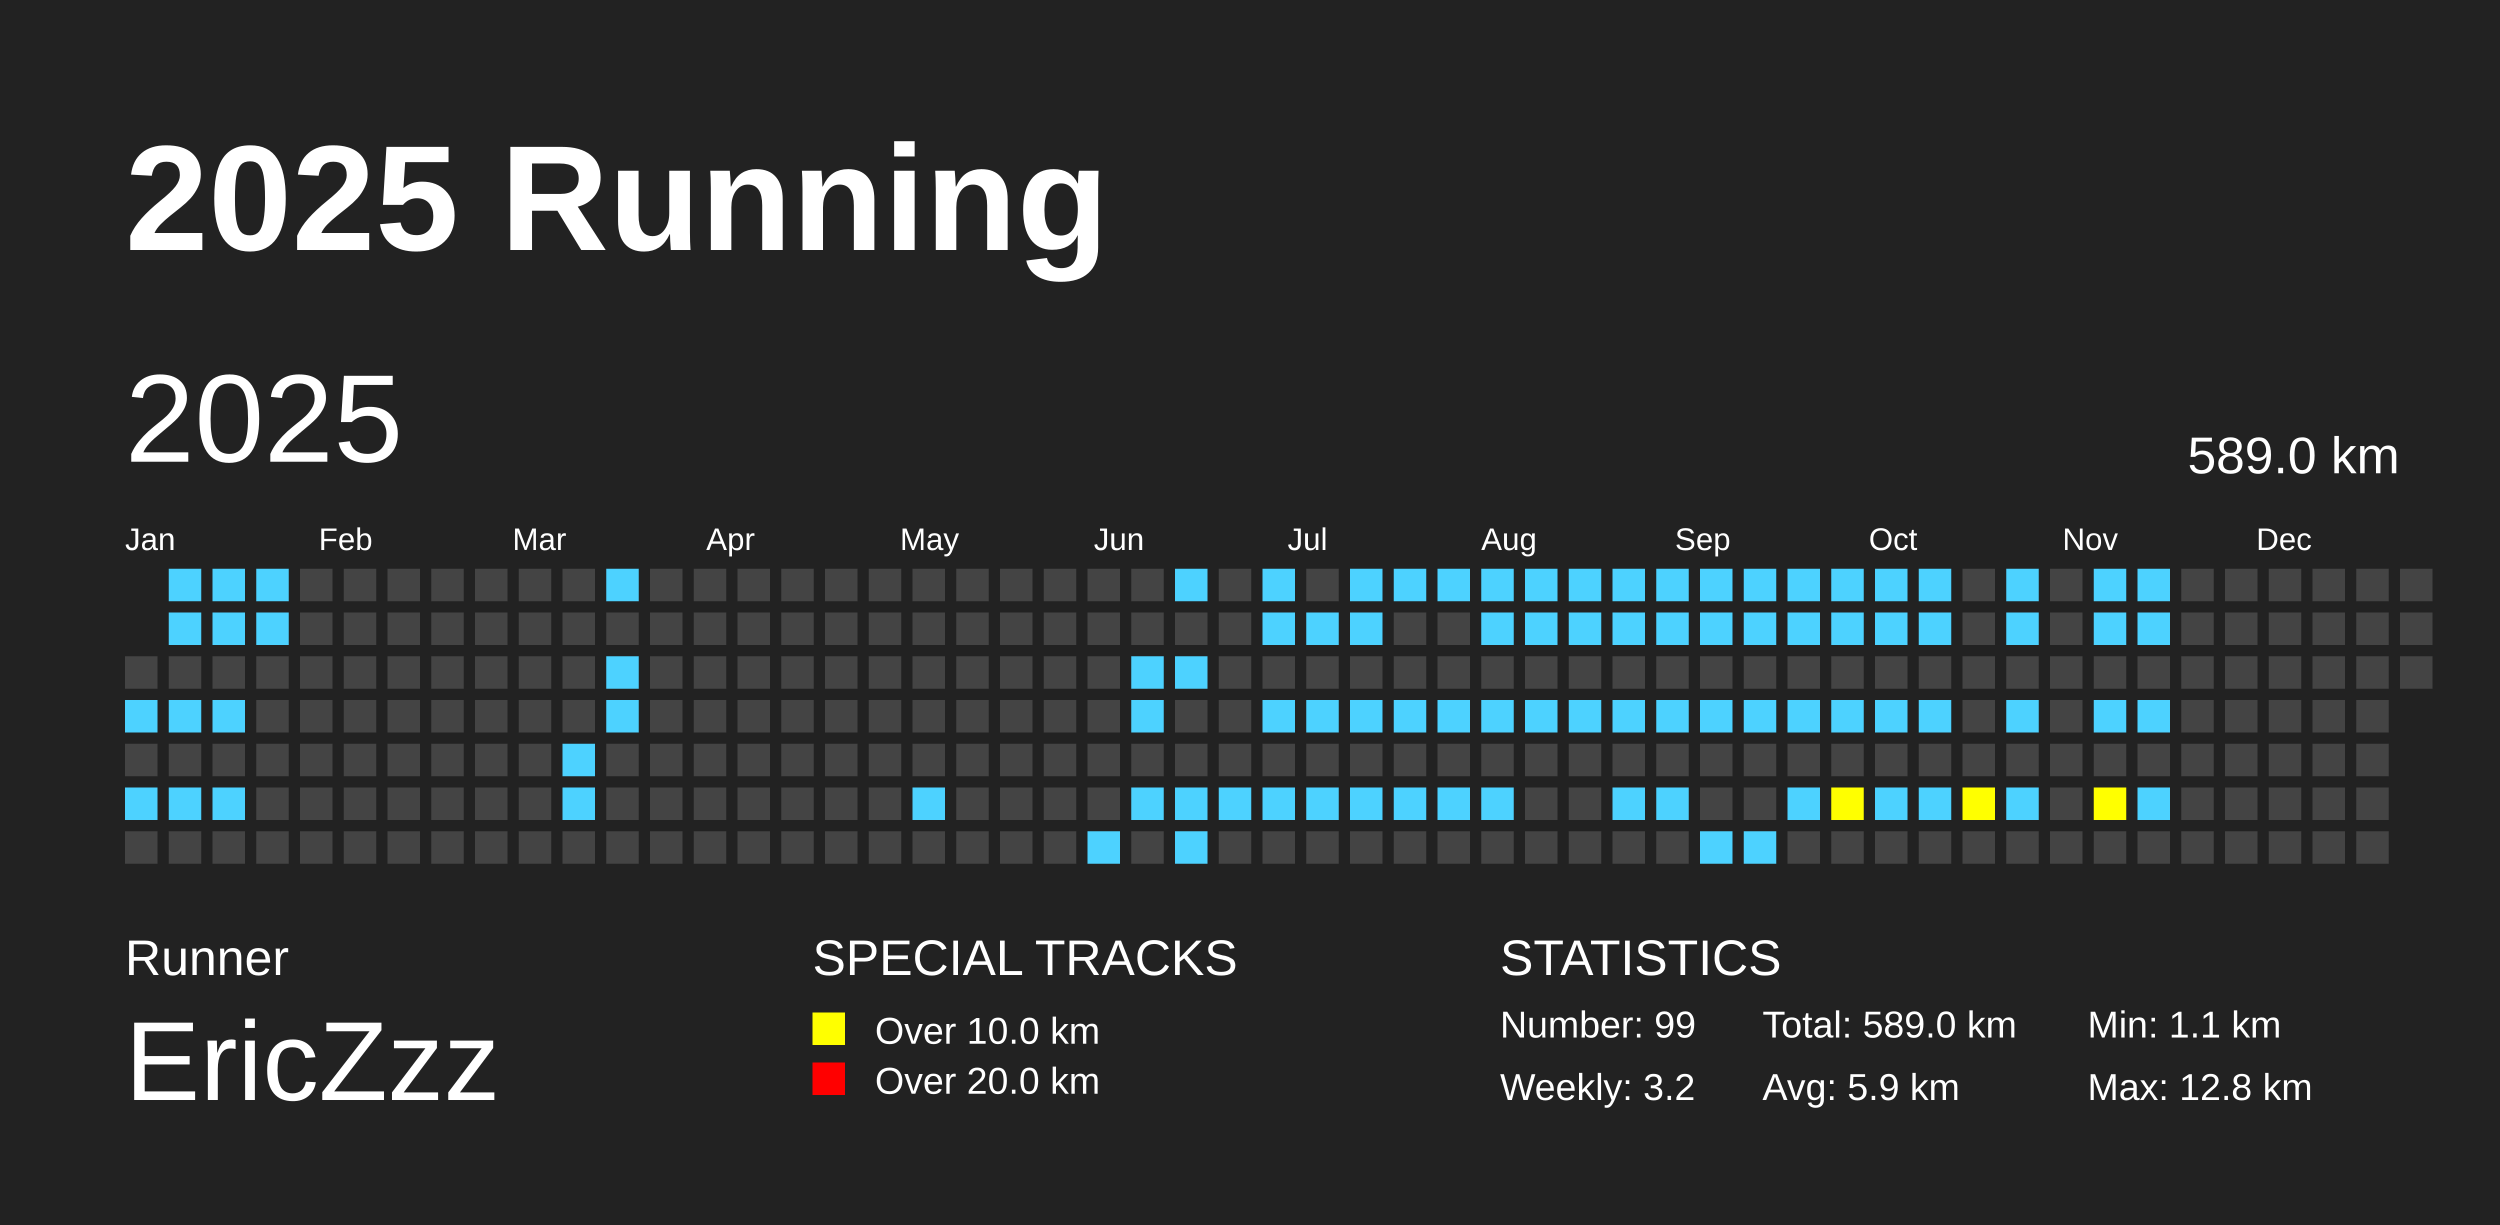
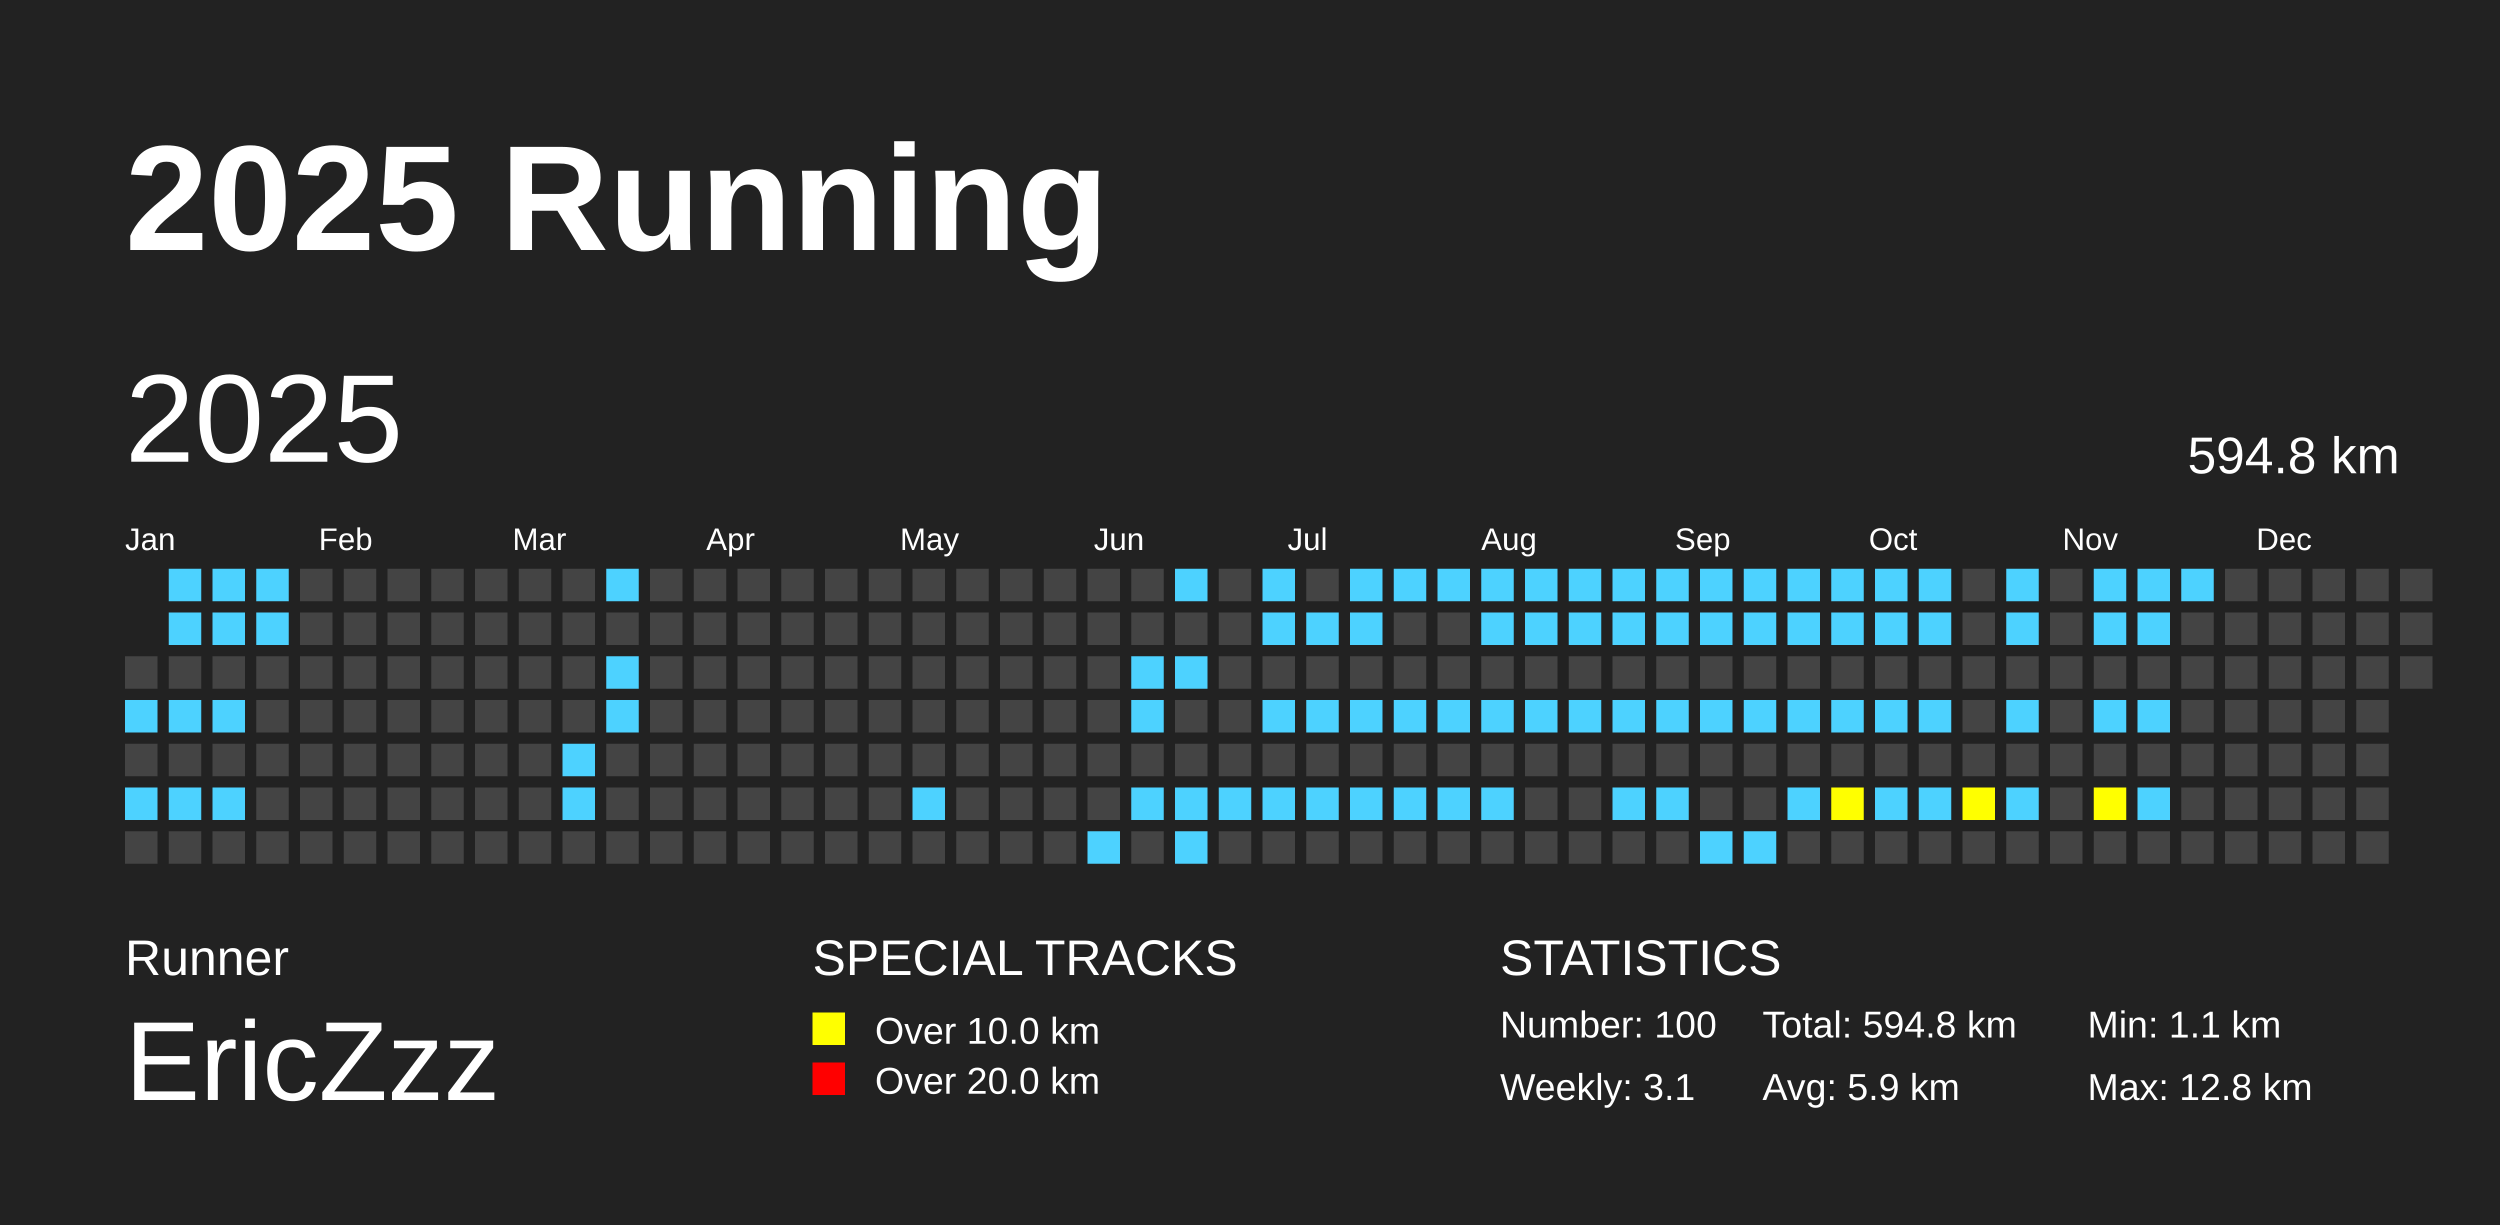
<svg xmlns="http://www.w3.org/2000/svg" baseProfile="full" height="98mm" version="1.1" viewBox="0,0,200,98" width="200mm">
  <defs />
  <rect fill="#222222" height="98" width="200" x="0" y="0" />
  <text fill="#FFFFFF" style="font-size:12px; font-family:Arial; font-weight:bold;" x="10" y="20">2025 Running</text>
  <text fill="#FFFFFF" style="font-size:4px; font-family:Arial" x="10" y="78">Runner</text>
  <text fill="#FFFFFF" style="font-size:9px; font-family:Arial" x="10" y="88">EricZzz</text>
  <text fill="#FFFFFF" style="font-size:4px; font-family:Arial" x="65" y="78">SPECIAL TRACKS</text>
  <rect fill="yellow" height="2.6" width="2.6" x="65" y="81" />
  <text fill="#FFFFFF" style="font-size:3px; font-family:Arial" x="70" y="83.5">Over 10.0 km</text>
  <rect fill="red" height="2.6" width="2.6" x="65" y="85" />
  <text fill="#FFFFFF" style="font-size:3px; font-family:Arial" x="70" y="87.5">Over 20.0 km</text>
  <text fill="#FFFFFF" style="font-size:4px; font-family:Arial" x="120" y="78">STATISTICS</text>
-   <text fill="#FFFFFF" style="font-size:3px; font-family:Arial" x="120" y="83">Number: 99</text>
-   <text fill="#FFFFFF" style="font-size:3px; font-family:Arial" x="120" y="88">Weekly: 3.2</text>
-   <text fill="#FFFFFF" style="font-size:3px; font-family:Arial" x="141" y="83">Total: 589.0 km</text>
+   <text fill="#FFFFFF" style="font-size:3px; font-family:Arial" x="120" y="83">Number: 100</text>
+   <text fill="#FFFFFF" style="font-size:3px; font-family:Arial" x="120" y="88">Weekly: 3.1</text>
+   <text fill="#FFFFFF" style="font-size:3px; font-family:Arial" x="141" y="83">Total: 594.8 km</text>
  <text fill="#FFFFFF" style="font-size:3px; font-family:Arial" x="141" y="88">Avg: 5.9 km</text>
  <text fill="#FFFFFF" style="font-size:3px; font-family:Arial" x="167" y="83">Min: 1.1 km</text>
  <text fill="#FFFFFF" style="font-size:3px; font-family:Arial" x="167" y="88">Max: 12.8 km</text>
  <text dominant-baseline="hanging" fill="#FFFFFF" style="font-size:10.0px; font-family:Arial;" x="10" y="30">2025</text>
-   <text dominant-baseline="hanging" fill="#FFFFFF" style="font-size:4.125px; font-family:Arial;" x="175" y="35">589.0 km</text>
+   <text dominant-baseline="hanging" fill="#FFFFFF" style="font-size:4.125px; font-family:Arial;" x="175" y="35">594.8 km</text>
  <text fill="#FFFFFF" style="font-size:2.5px; font-family:Arial" x="10.0" y="44">Jan</text>
  <text fill="#FFFFFF" style="font-size:2.5px; font-family:Arial" x="25.5" y="44">Feb</text>
  <text fill="#FFFFFF" style="font-size:2.5px; font-family:Arial" x="41.0" y="44">Mar</text>
  <text fill="#FFFFFF" style="font-size:2.5px; font-family:Arial" x="56.5" y="44">Apr</text>
  <text fill="#FFFFFF" style="font-size:2.5px; font-family:Arial" x="72.0" y="44">May</text>
  <text fill="#FFFFFF" style="font-size:2.5px; font-family:Arial" x="87.5" y="44">Jun</text>
  <text fill="#FFFFFF" style="font-size:2.5px; font-family:Arial" x="103.0" y="44">Jul</text>
  <text fill="#FFFFFF" style="font-size:2.5px; font-family:Arial" x="118.5" y="44">Aug</text>
  <text fill="#FFFFFF" style="font-size:2.5px; font-family:Arial" x="134.0" y="44">Sep</text>
  <text fill="#FFFFFF" style="font-size:2.5px; font-family:Arial" x="149.5" y="44">Oct</text>
  <text fill="#FFFFFF" style="font-size:2.5px; font-family:Arial" x="165.0" y="44">Nov</text>
  <text fill="#FFFFFF" style="font-size:2.5px; font-family:Arial" x="180.5" y="44">Dec</text>
  <rect fill="#444444" height="2.6" width="2.6" x="10.0" y="52.5" />
  <rect fill="#4DD2FF" height="2.6" width="2.6" x="10.0" y="56.0" />
  <rect fill="#444444" height="2.6" width="2.6" x="10.0" y="59.5" />
  <rect fill="#4DD2FF" height="2.6" width="2.6" x="10.0" y="63.0" />
  <rect fill="#444444" height="2.6" width="2.6" x="10.0" y="66.5" />
  <rect fill="#4DD2FF" height="2.6" width="2.6" x="13.5" y="45.5" />
  <rect fill="#4DD2FF" height="2.6" width="2.6" x="13.5" y="49.0" />
  <rect fill="#444444" height="2.6" width="2.6" x="13.5" y="52.5" />
  <rect fill="#4DD2FF" height="2.6" width="2.6" x="13.5" y="56.0" />
  <rect fill="#444444" height="2.6" width="2.6" x="13.5" y="59.5" />
  <rect fill="#4DD2FF" height="2.6" width="2.6" x="13.5" y="63.0" />
  <rect fill="#444444" height="2.6" width="2.6" x="13.5" y="66.5" />
  <rect fill="#4DD2FF" height="2.6" width="2.6" x="17.0" y="45.5" />
  <rect fill="#4DD2FF" height="2.6" width="2.6" x="17.0" y="49.0" />
  <rect fill="#444444" height="2.6" width="2.6" x="17.0" y="52.5" />
  <rect fill="#4DD2FF" height="2.6" width="2.6" x="17.0" y="56.0" />
  <rect fill="#444444" height="2.6" width="2.6" x="17.0" y="59.5" />
  <rect fill="#4DD2FF" height="2.6" width="2.6" x="17.0" y="63.0" />
  <rect fill="#444444" height="2.6" width="2.6" x="17.0" y="66.5" />
  <rect fill="#4DD2FF" height="2.6" width="2.6" x="20.5" y="45.5" />
  <rect fill="#4DD2FF" height="2.6" width="2.6" x="20.5" y="49.0" />
  <rect fill="#444444" height="2.6" width="2.6" x="20.5" y="52.5" />
  <rect fill="#444444" height="2.6" width="2.6" x="20.5" y="56.0" />
  <rect fill="#444444" height="2.6" width="2.6" x="20.5" y="59.5" />
  <rect fill="#444444" height="2.6" width="2.6" x="20.5" y="63.0" />
  <rect fill="#444444" height="2.6" width="2.6" x="20.5" y="66.5" />
  <rect fill="#444444" height="2.6" width="2.6" x="24.0" y="45.5" />
  <rect fill="#444444" height="2.6" width="2.6" x="24.0" y="49.0" />
  <rect fill="#444444" height="2.6" width="2.6" x="24.0" y="52.5" />
  <rect fill="#444444" height="2.6" width="2.6" x="24.0" y="56.0" />
  <rect fill="#444444" height="2.6" width="2.6" x="24.0" y="59.5" />
  <rect fill="#444444" height="2.6" width="2.6" x="24.0" y="63.0" />
  <rect fill="#444444" height="2.6" width="2.6" x="24.0" y="66.5" />
  <rect fill="#444444" height="2.6" width="2.6" x="27.5" y="45.5" />
  <rect fill="#444444" height="2.6" width="2.6" x="27.5" y="49.0" />
  <rect fill="#444444" height="2.6" width="2.6" x="27.5" y="52.5" />
  <rect fill="#444444" height="2.6" width="2.6" x="27.5" y="56.0" />
  <rect fill="#444444" height="2.6" width="2.6" x="27.5" y="59.5" />
  <rect fill="#444444" height="2.6" width="2.6" x="27.5" y="63.0" />
  <rect fill="#444444" height="2.6" width="2.6" x="27.5" y="66.5" />
  <rect fill="#444444" height="2.6" width="2.6" x="31.0" y="45.5" />
  <rect fill="#444444" height="2.6" width="2.6" x="31.0" y="49.0" />
  <rect fill="#444444" height="2.6" width="2.6" x="31.0" y="52.5" />
  <rect fill="#444444" height="2.6" width="2.6" x="31.0" y="56.0" />
  <rect fill="#444444" height="2.6" width="2.6" x="31.0" y="59.5" />
  <rect fill="#444444" height="2.6" width="2.6" x="31.0" y="63.0" />
  <rect fill="#444444" height="2.6" width="2.6" x="31.0" y="66.5" />
  <rect fill="#444444" height="2.6" width="2.6" x="34.5" y="45.5" />
  <rect fill="#444444" height="2.6" width="2.6" x="34.5" y="49.0" />
  <rect fill="#444444" height="2.6" width="2.6" x="34.5" y="52.5" />
  <rect fill="#444444" height="2.6" width="2.6" x="34.5" y="56.0" />
  <rect fill="#444444" height="2.6" width="2.6" x="34.5" y="59.5" />
  <rect fill="#444444" height="2.6" width="2.6" x="34.5" y="63.0" />
  <rect fill="#444444" height="2.6" width="2.6" x="34.5" y="66.5" />
  <rect fill="#444444" height="2.6" width="2.6" x="38.0" y="45.5" />
  <rect fill="#444444" height="2.6" width="2.6" x="38.0" y="49.0" />
  <rect fill="#444444" height="2.6" width="2.6" x="38.0" y="52.5" />
  <rect fill="#444444" height="2.6" width="2.6" x="38.0" y="56.0" />
  <rect fill="#444444" height="2.6" width="2.6" x="38.0" y="59.5" />
  <rect fill="#444444" height="2.6" width="2.6" x="38.0" y="63.0" />
  <rect fill="#444444" height="2.6" width="2.6" x="38.0" y="66.5" />
  <rect fill="#444444" height="2.6" width="2.6" x="41.5" y="45.5" />
  <rect fill="#444444" height="2.6" width="2.6" x="41.5" y="49.0" />
  <rect fill="#444444" height="2.6" width="2.6" x="41.5" y="52.5" />
  <rect fill="#444444" height="2.6" width="2.6" x="41.5" y="56.0" />
  <rect fill="#444444" height="2.6" width="2.6" x="41.5" y="59.5" />
  <rect fill="#444444" height="2.6" width="2.6" x="41.5" y="63.0" />
  <rect fill="#444444" height="2.6" width="2.6" x="41.5" y="66.5" />
  <rect fill="#444444" height="2.6" width="2.6" x="45.0" y="45.5" />
  <rect fill="#444444" height="2.6" width="2.6" x="45.0" y="49.0" />
  <rect fill="#444444" height="2.6" width="2.6" x="45.0" y="52.5" />
  <rect fill="#444444" height="2.6" width="2.6" x="45.0" y="56.0" />
  <rect fill="#4DD2FF" height="2.6" width="2.6" x="45.0" y="59.5" />
  <rect fill="#4DD2FF" height="2.6" width="2.6" x="45.0" y="63.0" />
  <rect fill="#444444" height="2.6" width="2.6" x="45.0" y="66.5" />
  <rect fill="#4DD2FF" height="2.6" width="2.6" x="48.5" y="45.5" />
  <rect fill="#444444" height="2.6" width="2.6" x="48.5" y="49.0" />
  <rect fill="#4DD2FF" height="2.6" width="2.6" x="48.5" y="52.5" />
  <rect fill="#4DD2FF" height="2.6" width="2.6" x="48.5" y="56.0" />
  <rect fill="#444444" height="2.6" width="2.6" x="48.5" y="59.5" />
  <rect fill="#444444" height="2.6" width="2.6" x="48.5" y="63.0" />
  <rect fill="#444444" height="2.6" width="2.6" x="48.5" y="66.5" />
  <rect fill="#444444" height="2.6" width="2.6" x="52.0" y="45.5" />
  <rect fill="#444444" height="2.6" width="2.6" x="52.0" y="49.0" />
  <rect fill="#444444" height="2.6" width="2.6" x="52.0" y="52.5" />
  <rect fill="#444444" height="2.6" width="2.6" x="52.0" y="56.0" />
  <rect fill="#444444" height="2.6" width="2.6" x="52.0" y="59.5" />
  <rect fill="#444444" height="2.6" width="2.6" x="52.0" y="63.0" />
  <rect fill="#444444" height="2.6" width="2.6" x="52.0" y="66.5" />
  <rect fill="#444444" height="2.6" width="2.6" x="55.5" y="45.5" />
  <rect fill="#444444" height="2.6" width="2.6" x="55.5" y="49.0" />
  <rect fill="#444444" height="2.6" width="2.6" x="55.5" y="52.5" />
  <rect fill="#444444" height="2.6" width="2.6" x="55.5" y="56.0" />
  <rect fill="#444444" height="2.6" width="2.6" x="55.5" y="59.5" />
  <rect fill="#444444" height="2.6" width="2.6" x="55.5" y="63.0" />
  <rect fill="#444444" height="2.6" width="2.6" x="55.5" y="66.5" />
  <rect fill="#444444" height="2.6" width="2.6" x="59.0" y="45.5" />
  <rect fill="#444444" height="2.6" width="2.6" x="59.0" y="49.0" />
  <rect fill="#444444" height="2.6" width="2.6" x="59.0" y="52.5" />
  <rect fill="#444444" height="2.6" width="2.6" x="59.0" y="56.0" />
  <rect fill="#444444" height="2.6" width="2.6" x="59.0" y="59.5" />
  <rect fill="#444444" height="2.6" width="2.6" x="59.0" y="63.0" />
  <rect fill="#444444" height="2.6" width="2.6" x="59.0" y="66.5" />
  <rect fill="#444444" height="2.6" width="2.6" x="62.5" y="45.5" />
  <rect fill="#444444" height="2.6" width="2.6" x="62.5" y="49.0" />
  <rect fill="#444444" height="2.6" width="2.6" x="62.5" y="52.5" />
  <rect fill="#444444" height="2.6" width="2.6" x="62.5" y="56.0" />
  <rect fill="#444444" height="2.6" width="2.6" x="62.5" y="59.5" />
  <rect fill="#444444" height="2.6" width="2.6" x="62.5" y="63.0" />
  <rect fill="#444444" height="2.6" width="2.6" x="62.5" y="66.5" />
  <rect fill="#444444" height="2.6" width="2.6" x="66.0" y="45.5" />
  <rect fill="#444444" height="2.6" width="2.6" x="66.0" y="49.0" />
  <rect fill="#444444" height="2.6" width="2.6" x="66.0" y="52.5" />
  <rect fill="#444444" height="2.6" width="2.6" x="66.0" y="56.0" />
  <rect fill="#444444" height="2.6" width="2.6" x="66.0" y="59.5" />
  <rect fill="#444444" height="2.6" width="2.6" x="66.0" y="63.0" />
  <rect fill="#444444" height="2.6" width="2.6" x="66.0" y="66.5" />
  <rect fill="#444444" height="2.6" width="2.6" x="69.5" y="45.5" />
  <rect fill="#444444" height="2.6" width="2.6" x="69.5" y="49.0" />
  <rect fill="#444444" height="2.6" width="2.6" x="69.5" y="52.5" />
  <rect fill="#444444" height="2.6" width="2.6" x="69.5" y="56.0" />
  <rect fill="#444444" height="2.6" width="2.6" x="69.5" y="59.5" />
  <rect fill="#444444" height="2.6" width="2.6" x="69.5" y="63.0" />
  <rect fill="#444444" height="2.6" width="2.6" x="69.5" y="66.5" />
  <rect fill="#444444" height="2.6" width="2.6" x="73.0" y="45.5" />
  <rect fill="#444444" height="2.6" width="2.6" x="73.0" y="49.0" />
  <rect fill="#444444" height="2.6" width="2.6" x="73.0" y="52.5" />
  <rect fill="#444444" height="2.6" width="2.6" x="73.0" y="56.0" />
  <rect fill="#444444" height="2.6" width="2.6" x="73.0" y="59.5" />
  <rect fill="#4DD2FF" height="2.6" width="2.6" x="73.0" y="63.0" />
  <rect fill="#444444" height="2.6" width="2.6" x="73.0" y="66.5" />
  <rect fill="#444444" height="2.6" width="2.6" x="76.5" y="45.5" />
  <rect fill="#444444" height="2.6" width="2.6" x="76.5" y="49.0" />
  <rect fill="#444444" height="2.6" width="2.6" x="76.5" y="52.5" />
  <rect fill="#444444" height="2.6" width="2.6" x="76.5" y="56.0" />
  <rect fill="#444444" height="2.6" width="2.6" x="76.5" y="59.5" />
  <rect fill="#444444" height="2.6" width="2.6" x="76.5" y="63.0" />
  <rect fill="#444444" height="2.6" width="2.6" x="76.5" y="66.5" />
  <rect fill="#444444" height="2.6" width="2.6" x="80.0" y="45.5" />
  <rect fill="#444444" height="2.6" width="2.6" x="80.0" y="49.0" />
  <rect fill="#444444" height="2.6" width="2.6" x="80.0" y="52.5" />
  <rect fill="#444444" height="2.6" width="2.6" x="80.0" y="56.0" />
  <rect fill="#444444" height="2.6" width="2.6" x="80.0" y="59.5" />
  <rect fill="#444444" height="2.6" width="2.6" x="80.0" y="63.0" />
  <rect fill="#444444" height="2.6" width="2.6" x="80.0" y="66.5" />
  <rect fill="#444444" height="2.6" width="2.6" x="83.5" y="45.5" />
  <rect fill="#444444" height="2.6" width="2.6" x="83.5" y="49.0" />
  <rect fill="#444444" height="2.6" width="2.6" x="83.5" y="52.5" />
  <rect fill="#444444" height="2.6" width="2.6" x="83.5" y="56.0" />
  <rect fill="#444444" height="2.6" width="2.6" x="83.5" y="59.5" />
  <rect fill="#444444" height="2.6" width="2.6" x="83.5" y="63.0" />
  <rect fill="#444444" height="2.6" width="2.6" x="83.5" y="66.5" />
  <rect fill="#444444" height="2.6" width="2.6" x="87.0" y="45.5" />
  <rect fill="#444444" height="2.6" width="2.6" x="87.0" y="49.0" />
  <rect fill="#444444" height="2.6" width="2.6" x="87.0" y="52.5" />
  <rect fill="#444444" height="2.6" width="2.6" x="87.0" y="56.0" />
  <rect fill="#444444" height="2.6" width="2.6" x="87.0" y="59.5" />
  <rect fill="#444444" height="2.6" width="2.6" x="87.0" y="63.0" />
  <rect fill="#4DD2FF" height="2.6" width="2.6" x="87.0" y="66.5" />
  <rect fill="#444444" height="2.6" width="2.6" x="90.5" y="45.5" />
  <rect fill="#444444" height="2.6" width="2.6" x="90.5" y="49.0" />
  <rect fill="#4DD2FF" height="2.6" width="2.6" x="90.5" y="52.5" />
  <rect fill="#4DD2FF" height="2.6" width="2.6" x="90.5" y="56.0" />
  <rect fill="#444444" height="2.6" width="2.6" x="90.5" y="59.5" />
  <rect fill="#4DD2FF" height="2.6" width="2.6" x="90.5" y="63.0" />
  <rect fill="#444444" height="2.6" width="2.6" x="90.5" y="66.5" />
  <rect fill="#4DD2FF" height="2.6" width="2.6" x="94.0" y="45.5" />
  <rect fill="#444444" height="2.6" width="2.6" x="94.0" y="49.0" />
  <rect fill="#4DD2FF" height="2.6" width="2.6" x="94.0" y="52.5" />
  <rect fill="#444444" height="2.6" width="2.6" x="94.0" y="56.0" />
  <rect fill="#444444" height="2.6" width="2.6" x="94.0" y="59.5" />
  <rect fill="#4DD2FF" height="2.6" width="2.6" x="94.0" y="63.0" />
  <rect fill="#4DD2FF" height="2.6" width="2.6" x="94.0" y="66.5" />
  <rect fill="#444444" height="2.6" width="2.6" x="97.5" y="45.5" />
  <rect fill="#444444" height="2.6" width="2.6" x="97.5" y="49.0" />
  <rect fill="#444444" height="2.6" width="2.6" x="97.5" y="52.5" />
  <rect fill="#444444" height="2.6" width="2.6" x="97.5" y="56.0" />
  <rect fill="#444444" height="2.6" width="2.6" x="97.5" y="59.5" />
  <rect fill="#4DD2FF" height="2.6" width="2.6" x="97.5" y="63.0" />
  <rect fill="#444444" height="2.6" width="2.6" x="97.5" y="66.5" />
  <rect fill="#4DD2FF" height="2.6" width="2.6" x="101.0" y="45.5" />
  <rect fill="#4DD2FF" height="2.6" width="2.6" x="101.0" y="49.0" />
  <rect fill="#444444" height="2.6" width="2.6" x="101.0" y="52.5" />
  <rect fill="#4DD2FF" height="2.6" width="2.6" x="101.0" y="56.0" />
  <rect fill="#444444" height="2.6" width="2.6" x="101.0" y="59.5" />
  <rect fill="#4DD2FF" height="2.6" width="2.6" x="101.0" y="63.0" />
  <rect fill="#444444" height="2.6" width="2.6" x="101.0" y="66.5" />
  <rect fill="#444444" height="2.6" width="2.6" x="104.5" y="45.5" />
  <rect fill="#4DD2FF" height="2.6" width="2.6" x="104.5" y="49.0" />
  <rect fill="#444444" height="2.6" width="2.6" x="104.5" y="52.5" />
  <rect fill="#4DD2FF" height="2.6" width="2.6" x="104.5" y="56.0" />
  <rect fill="#444444" height="2.6" width="2.6" x="104.5" y="59.5" />
  <rect fill="#4DD2FF" height="2.6" width="2.6" x="104.5" y="63.0" />
  <rect fill="#444444" height="2.6" width="2.6" x="104.5" y="66.5" />
  <rect fill="#4DD2FF" height="2.6" width="2.6" x="108.0" y="45.5" />
  <rect fill="#4DD2FF" height="2.6" width="2.6" x="108.0" y="49.0" />
  <rect fill="#444444" height="2.6" width="2.6" x="108.0" y="52.5" />
  <rect fill="#4DD2FF" height="2.6" width="2.6" x="108.0" y="56.0" />
  <rect fill="#444444" height="2.6" width="2.6" x="108.0" y="59.5" />
  <rect fill="#4DD2FF" height="2.6" width="2.6" x="108.0" y="63.0" />
  <rect fill="#444444" height="2.6" width="2.6" x="108.0" y="66.5" />
  <rect fill="#4DD2FF" height="2.6" width="2.6" x="111.5" y="45.5" />
  <rect fill="#444444" height="2.6" width="2.6" x="111.5" y="49.0" />
  <rect fill="#444444" height="2.6" width="2.6" x="111.5" y="52.5" />
  <rect fill="#4DD2FF" height="2.6" width="2.6" x="111.5" y="56.0" />
  <rect fill="#444444" height="2.6" width="2.6" x="111.5" y="59.5" />
  <rect fill="#4DD2FF" height="2.6" width="2.6" x="111.5" y="63.0" />
  <rect fill="#444444" height="2.6" width="2.6" x="111.5" y="66.5" />
  <rect fill="#4DD2FF" height="2.6" width="2.6" x="115.0" y="45.5" />
  <rect fill="#444444" height="2.6" width="2.6" x="115.0" y="49.0" />
  <rect fill="#444444" height="2.6" width="2.6" x="115.0" y="52.5" />
  <rect fill="#4DD2FF" height="2.6" width="2.6" x="115.0" y="56.0" />
  <rect fill="#444444" height="2.6" width="2.6" x="115.0" y="59.5" />
  <rect fill="#4DD2FF" height="2.6" width="2.6" x="115.0" y="63.0" />
  <rect fill="#444444" height="2.6" width="2.6" x="115.0" y="66.5" />
  <rect fill="#4DD2FF" height="2.6" width="2.6" x="118.5" y="45.5" />
  <rect fill="#4DD2FF" height="2.6" width="2.6" x="118.5" y="49.0" />
  <rect fill="#444444" height="2.6" width="2.6" x="118.5" y="52.5" />
  <rect fill="#4DD2FF" height="2.6" width="2.6" x="118.5" y="56.0" />
  <rect fill="#444444" height="2.6" width="2.6" x="118.5" y="59.5" />
  <rect fill="#4DD2FF" height="2.6" width="2.6" x="118.5" y="63.0" />
  <rect fill="#444444" height="2.6" width="2.6" x="118.5" y="66.5" />
  <rect fill="#4DD2FF" height="2.6" width="2.6" x="122.0" y="45.5" />
  <rect fill="#4DD2FF" height="2.6" width="2.6" x="122.0" y="49.0" />
  <rect fill="#444444" height="2.6" width="2.6" x="122.0" y="52.5" />
  <rect fill="#4DD2FF" height="2.6" width="2.6" x="122.0" y="56.0" />
  <rect fill="#444444" height="2.6" width="2.6" x="122.0" y="59.5" />
  <rect fill="#444444" height="2.6" width="2.6" x="122.0" y="63.0" />
  <rect fill="#444444" height="2.6" width="2.6" x="122.0" y="66.5" />
  <rect fill="#4DD2FF" height="2.6" width="2.6" x="125.5" y="45.5" />
  <rect fill="#4DD2FF" height="2.6" width="2.6" x="125.5" y="49.0" />
  <rect fill="#444444" height="2.6" width="2.6" x="125.5" y="52.5" />
  <rect fill="#4DD2FF" height="2.6" width="2.6" x="125.5" y="56.0" />
  <rect fill="#444444" height="2.6" width="2.6" x="125.5" y="59.5" />
  <rect fill="#444444" height="2.6" width="2.6" x="125.5" y="63.0" />
  <rect fill="#444444" height="2.6" width="2.6" x="125.5" y="66.5" />
  <rect fill="#4DD2FF" height="2.6" width="2.6" x="129.0" y="45.5" />
  <rect fill="#4DD2FF" height="2.6" width="2.6" x="129.0" y="49.0" />
  <rect fill="#444444" height="2.6" width="2.6" x="129.0" y="52.5" />
  <rect fill="#4DD2FF" height="2.6" width="2.6" x="129.0" y="56.0" />
  <rect fill="#444444" height="2.6" width="2.6" x="129.0" y="59.5" />
  <rect fill="#4DD2FF" height="2.6" width="2.6" x="129.0" y="63.0" />
  <rect fill="#444444" height="2.6" width="2.6" x="129.0" y="66.5" />
  <rect fill="#4DD2FF" height="2.6" width="2.6" x="132.5" y="45.5" />
  <rect fill="#4DD2FF" height="2.6" width="2.6" x="132.5" y="49.0" />
  <rect fill="#444444" height="2.6" width="2.6" x="132.5" y="52.5" />
  <rect fill="#4DD2FF" height="2.6" width="2.6" x="132.5" y="56.0" />
  <rect fill="#444444" height="2.6" width="2.6" x="132.5" y="59.5" />
  <rect fill="#4DD2FF" height="2.6" width="2.6" x="132.5" y="63.0" />
  <rect fill="#444444" height="2.6" width="2.6" x="132.5" y="66.5" />
  <rect fill="#4DD2FF" height="2.6" width="2.6" x="136.0" y="45.5" />
  <rect fill="#4DD2FF" height="2.6" width="2.6" x="136.0" y="49.0" />
  <rect fill="#444444" height="2.6" width="2.6" x="136.0" y="52.5" />
  <rect fill="#4DD2FF" height="2.6" width="2.6" x="136.0" y="56.0" />
  <rect fill="#444444" height="2.6" width="2.6" x="136.0" y="59.5" />
  <rect fill="#444444" height="2.6" width="2.6" x="136.0" y="63.0" />
  <rect fill="#4DD2FF" height="2.6" width="2.6" x="136.0" y="66.5" />
  <rect fill="#4DD2FF" height="2.6" width="2.6" x="139.5" y="45.5" />
  <rect fill="#4DD2FF" height="2.6" width="2.6" x="139.5" y="49.0" />
  <rect fill="#444444" height="2.6" width="2.6" x="139.5" y="52.5" />
  <rect fill="#4DD2FF" height="2.6" width="2.6" x="139.5" y="56.0" />
  <rect fill="#444444" height="2.6" width="2.6" x="139.5" y="59.5" />
  <rect fill="#444444" height="2.6" width="2.6" x="139.5" y="63.0" />
  <rect fill="#4DD2FF" height="2.6" width="2.6" x="139.5" y="66.5" />
  <rect fill="#4DD2FF" height="2.6" width="2.6" x="143.0" y="45.5" />
  <rect fill="#4DD2FF" height="2.6" width="2.6" x="143.0" y="49.0" />
  <rect fill="#444444" height="2.6" width="2.6" x="143.0" y="52.5" />
  <rect fill="#4DD2FF" height="2.6" width="2.6" x="143.0" y="56.0" />
  <rect fill="#444444" height="2.6" width="2.6" x="143.0" y="59.5" />
  <rect fill="#4DD2FF" height="2.6" width="2.6" x="143.0" y="63.0" />
  <rect fill="#444444" height="2.6" width="2.6" x="143.0" y="66.5" />
  <rect fill="#4DD2FF" height="2.6" width="2.6" x="146.5" y="45.5" />
  <rect fill="#4DD2FF" height="2.6" width="2.6" x="146.5" y="49.0" />
  <rect fill="#444444" height="2.6" width="2.6" x="146.5" y="52.5" />
  <rect fill="#4DD2FF" height="2.6" width="2.6" x="146.5" y="56.0" />
  <rect fill="#444444" height="2.6" width="2.6" x="146.5" y="59.5" />
  <rect fill="yellow" height="2.6" width="2.6" x="146.5" y="63.0" />
  <rect fill="#444444" height="2.6" width="2.6" x="146.5" y="66.5" />
  <rect fill="#4DD2FF" height="2.6" width="2.6" x="150.0" y="45.5" />
  <rect fill="#4DD2FF" height="2.6" width="2.6" x="150.0" y="49.0" />
  <rect fill="#444444" height="2.6" width="2.6" x="150.0" y="52.5" />
  <rect fill="#4DD2FF" height="2.6" width="2.6" x="150.0" y="56.0" />
  <rect fill="#444444" height="2.6" width="2.6" x="150.0" y="59.5" />
  <rect fill="#4DD2FF" height="2.6" width="2.6" x="150.0" y="63.0" />
  <rect fill="#444444" height="2.6" width="2.6" x="150.0" y="66.5" />
  <rect fill="#4DD2FF" height="2.6" width="2.6" x="153.5" y="45.5" />
  <rect fill="#4DD2FF" height="2.6" width="2.6" x="153.5" y="49.0" />
  <rect fill="#444444" height="2.6" width="2.6" x="153.5" y="52.5" />
  <rect fill="#4DD2FF" height="2.6" width="2.6" x="153.5" y="56.0" />
  <rect fill="#444444" height="2.6" width="2.6" x="153.5" y="59.5" />
  <rect fill="#4DD2FF" height="2.6" width="2.6" x="153.5" y="63.0" />
  <rect fill="#444444" height="2.6" width="2.6" x="153.5" y="66.5" />
  <rect fill="#444444" height="2.6" width="2.6" x="157.0" y="45.5" />
  <rect fill="#444444" height="2.6" width="2.6" x="157.0" y="49.0" />
  <rect fill="#444444" height="2.6" width="2.6" x="157.0" y="52.5" />
  <rect fill="#444444" height="2.6" width="2.6" x="157.0" y="56.0" />
  <rect fill="#444444" height="2.6" width="2.6" x="157.0" y="59.5" />
  <rect fill="yellow" height="2.6" width="2.6" x="157.0" y="63.0" />
  <rect fill="#444444" height="2.6" width="2.6" x="157.0" y="66.5" />
  <rect fill="#4DD2FF" height="2.6" width="2.6" x="160.5" y="45.5" />
  <rect fill="#4DD2FF" height="2.6" width="2.6" x="160.5" y="49.0" />
  <rect fill="#444444" height="2.6" width="2.6" x="160.5" y="52.5" />
  <rect fill="#4DD2FF" height="2.6" width="2.6" x="160.5" y="56.0" />
  <rect fill="#444444" height="2.6" width="2.6" x="160.5" y="59.5" />
  <rect fill="#4DD2FF" height="2.6" width="2.6" x="160.5" y="63.0" />
  <rect fill="#444444" height="2.6" width="2.6" x="160.5" y="66.5" />
  <rect fill="#444444" height="2.6" width="2.6" x="164.0" y="45.5" />
  <rect fill="#444444" height="2.6" width="2.6" x="164.0" y="49.0" />
  <rect fill="#444444" height="2.6" width="2.6" x="164.0" y="52.5" />
  <rect fill="#444444" height="2.6" width="2.6" x="164.0" y="56.0" />
  <rect fill="#444444" height="2.6" width="2.6" x="164.0" y="59.5" />
  <rect fill="#444444" height="2.6" width="2.6" x="164.0" y="63.0" />
  <rect fill="#444444" height="2.6" width="2.6" x="164.0" y="66.5" />
  <rect fill="#4DD2FF" height="2.6" width="2.6" x="167.5" y="45.5" />
  <rect fill="#4DD2FF" height="2.6" width="2.6" x="167.5" y="49.0" />
  <rect fill="#444444" height="2.6" width="2.6" x="167.5" y="52.5" />
  <rect fill="#4DD2FF" height="2.6" width="2.6" x="167.5" y="56.0" />
  <rect fill="#444444" height="2.6" width="2.6" x="167.5" y="59.5" />
  <rect fill="yellow" height="2.6" width="2.6" x="167.5" y="63.0" />
  <rect fill="#444444" height="2.6" width="2.6" x="167.5" y="66.5" />
  <rect fill="#4DD2FF" height="2.6" width="2.6" x="171.0" y="45.5" />
  <rect fill="#4DD2FF" height="2.6" width="2.6" x="171.0" y="49.0" />
  <rect fill="#444444" height="2.6" width="2.6" x="171.0" y="52.5" />
  <rect fill="#4DD2FF" height="2.6" width="2.6" x="171.0" y="56.0" />
  <rect fill="#444444" height="2.6" width="2.6" x="171.0" y="59.5" />
  <rect fill="#4DD2FF" height="2.6" width="2.6" x="171.0" y="63.0" />
  <rect fill="#444444" height="2.6" width="2.6" x="171.0" y="66.5" />
-   <rect fill="#444444" height="2.6" width="2.6" x="174.5" y="45.5" />
+   <rect fill="#4DD2FF" height="2.6" width="2.6" x="174.5" y="45.5" />
  <rect fill="#444444" height="2.6" width="2.6" x="174.5" y="49.0" />
  <rect fill="#444444" height="2.6" width="2.6" x="174.5" y="52.5" />
  <rect fill="#444444" height="2.6" width="2.6" x="174.5" y="56.0" />
  <rect fill="#444444" height="2.6" width="2.6" x="174.5" y="59.5" />
  <rect fill="#444444" height="2.6" width="2.6" x="174.5" y="63.0" />
  <rect fill="#444444" height="2.6" width="2.6" x="174.5" y="66.5" />
  <rect fill="#444444" height="2.6" width="2.6" x="178.0" y="45.5" />
  <rect fill="#444444" height="2.6" width="2.6" x="178.0" y="49.0" />
  <rect fill="#444444" height="2.6" width="2.6" x="178.0" y="52.5" />
  <rect fill="#444444" height="2.6" width="2.6" x="178.0" y="56.0" />
  <rect fill="#444444" height="2.6" width="2.6" x="178.0" y="59.5" />
  <rect fill="#444444" height="2.6" width="2.6" x="178.0" y="63.0" />
  <rect fill="#444444" height="2.6" width="2.6" x="178.0" y="66.5" />
  <rect fill="#444444" height="2.6" width="2.6" x="181.5" y="45.5" />
  <rect fill="#444444" height="2.6" width="2.6" x="181.5" y="49.0" />
  <rect fill="#444444" height="2.6" width="2.6" x="181.5" y="52.5" />
  <rect fill="#444444" height="2.6" width="2.6" x="181.5" y="56.0" />
  <rect fill="#444444" height="2.6" width="2.6" x="181.5" y="59.5" />
  <rect fill="#444444" height="2.6" width="2.6" x="181.5" y="63.0" />
  <rect fill="#444444" height="2.6" width="2.6" x="181.5" y="66.5" />
  <rect fill="#444444" height="2.6" width="2.6" x="185.0" y="45.5" />
  <rect fill="#444444" height="2.6" width="2.6" x="185.0" y="49.0" />
  <rect fill="#444444" height="2.6" width="2.6" x="185.0" y="52.5" />
  <rect fill="#444444" height="2.6" width="2.6" x="185.0" y="56.0" />
  <rect fill="#444444" height="2.6" width="2.6" x="185.0" y="59.5" />
  <rect fill="#444444" height="2.6" width="2.6" x="185.0" y="63.0" />
  <rect fill="#444444" height="2.6" width="2.6" x="185.0" y="66.5" />
  <rect fill="#444444" height="2.6" width="2.6" x="188.5" y="45.5" />
  <rect fill="#444444" height="2.6" width="2.6" x="188.5" y="49.0" />
  <rect fill="#444444" height="2.6" width="2.6" x="188.5" y="52.5" />
  <rect fill="#444444" height="2.6" width="2.6" x="188.5" y="56.0" />
  <rect fill="#444444" height="2.6" width="2.6" x="188.5" y="59.5" />
  <rect fill="#444444" height="2.6" width="2.6" x="188.5" y="63.0" />
  <rect fill="#444444" height="2.6" width="2.6" x="188.5" y="66.5" />
  <rect fill="#444444" height="2.6" width="2.6" x="192.0" y="45.5" />
  <rect fill="#444444" height="2.6" width="2.6" x="192.0" y="49.0" />
  <rect fill="#444444" height="2.6" width="2.6" x="192.0" y="52.5" />
</svg>
